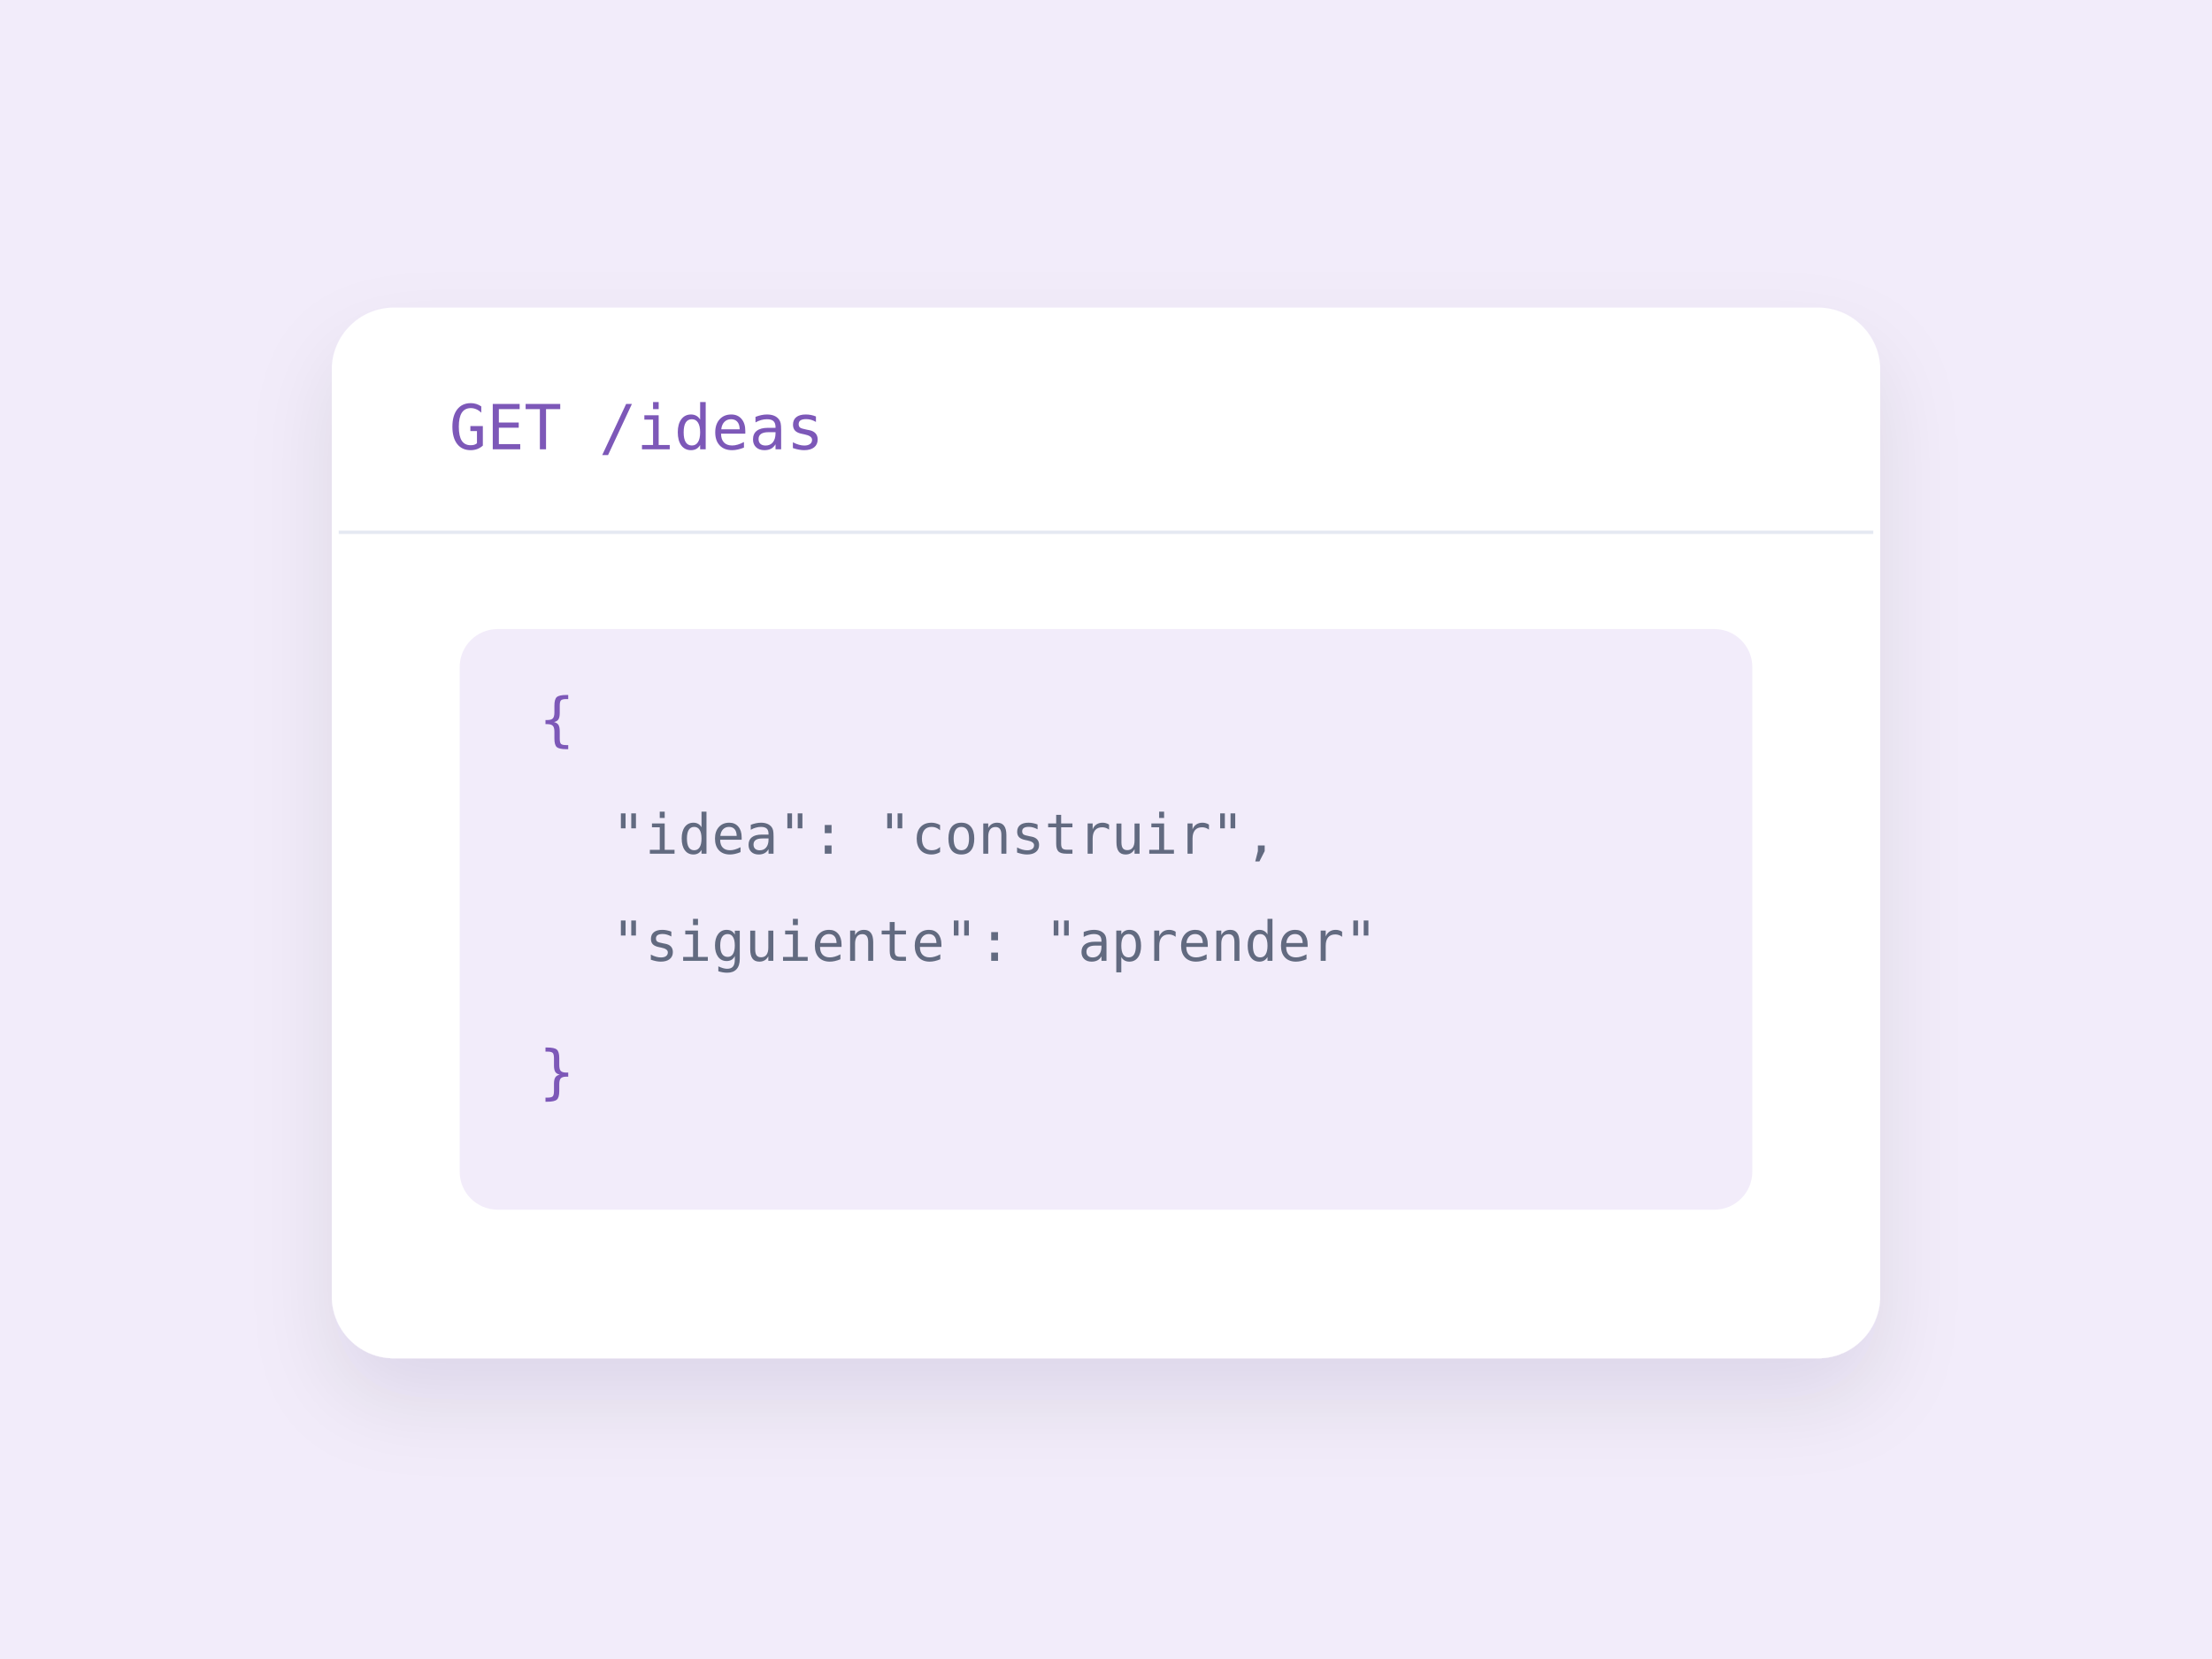
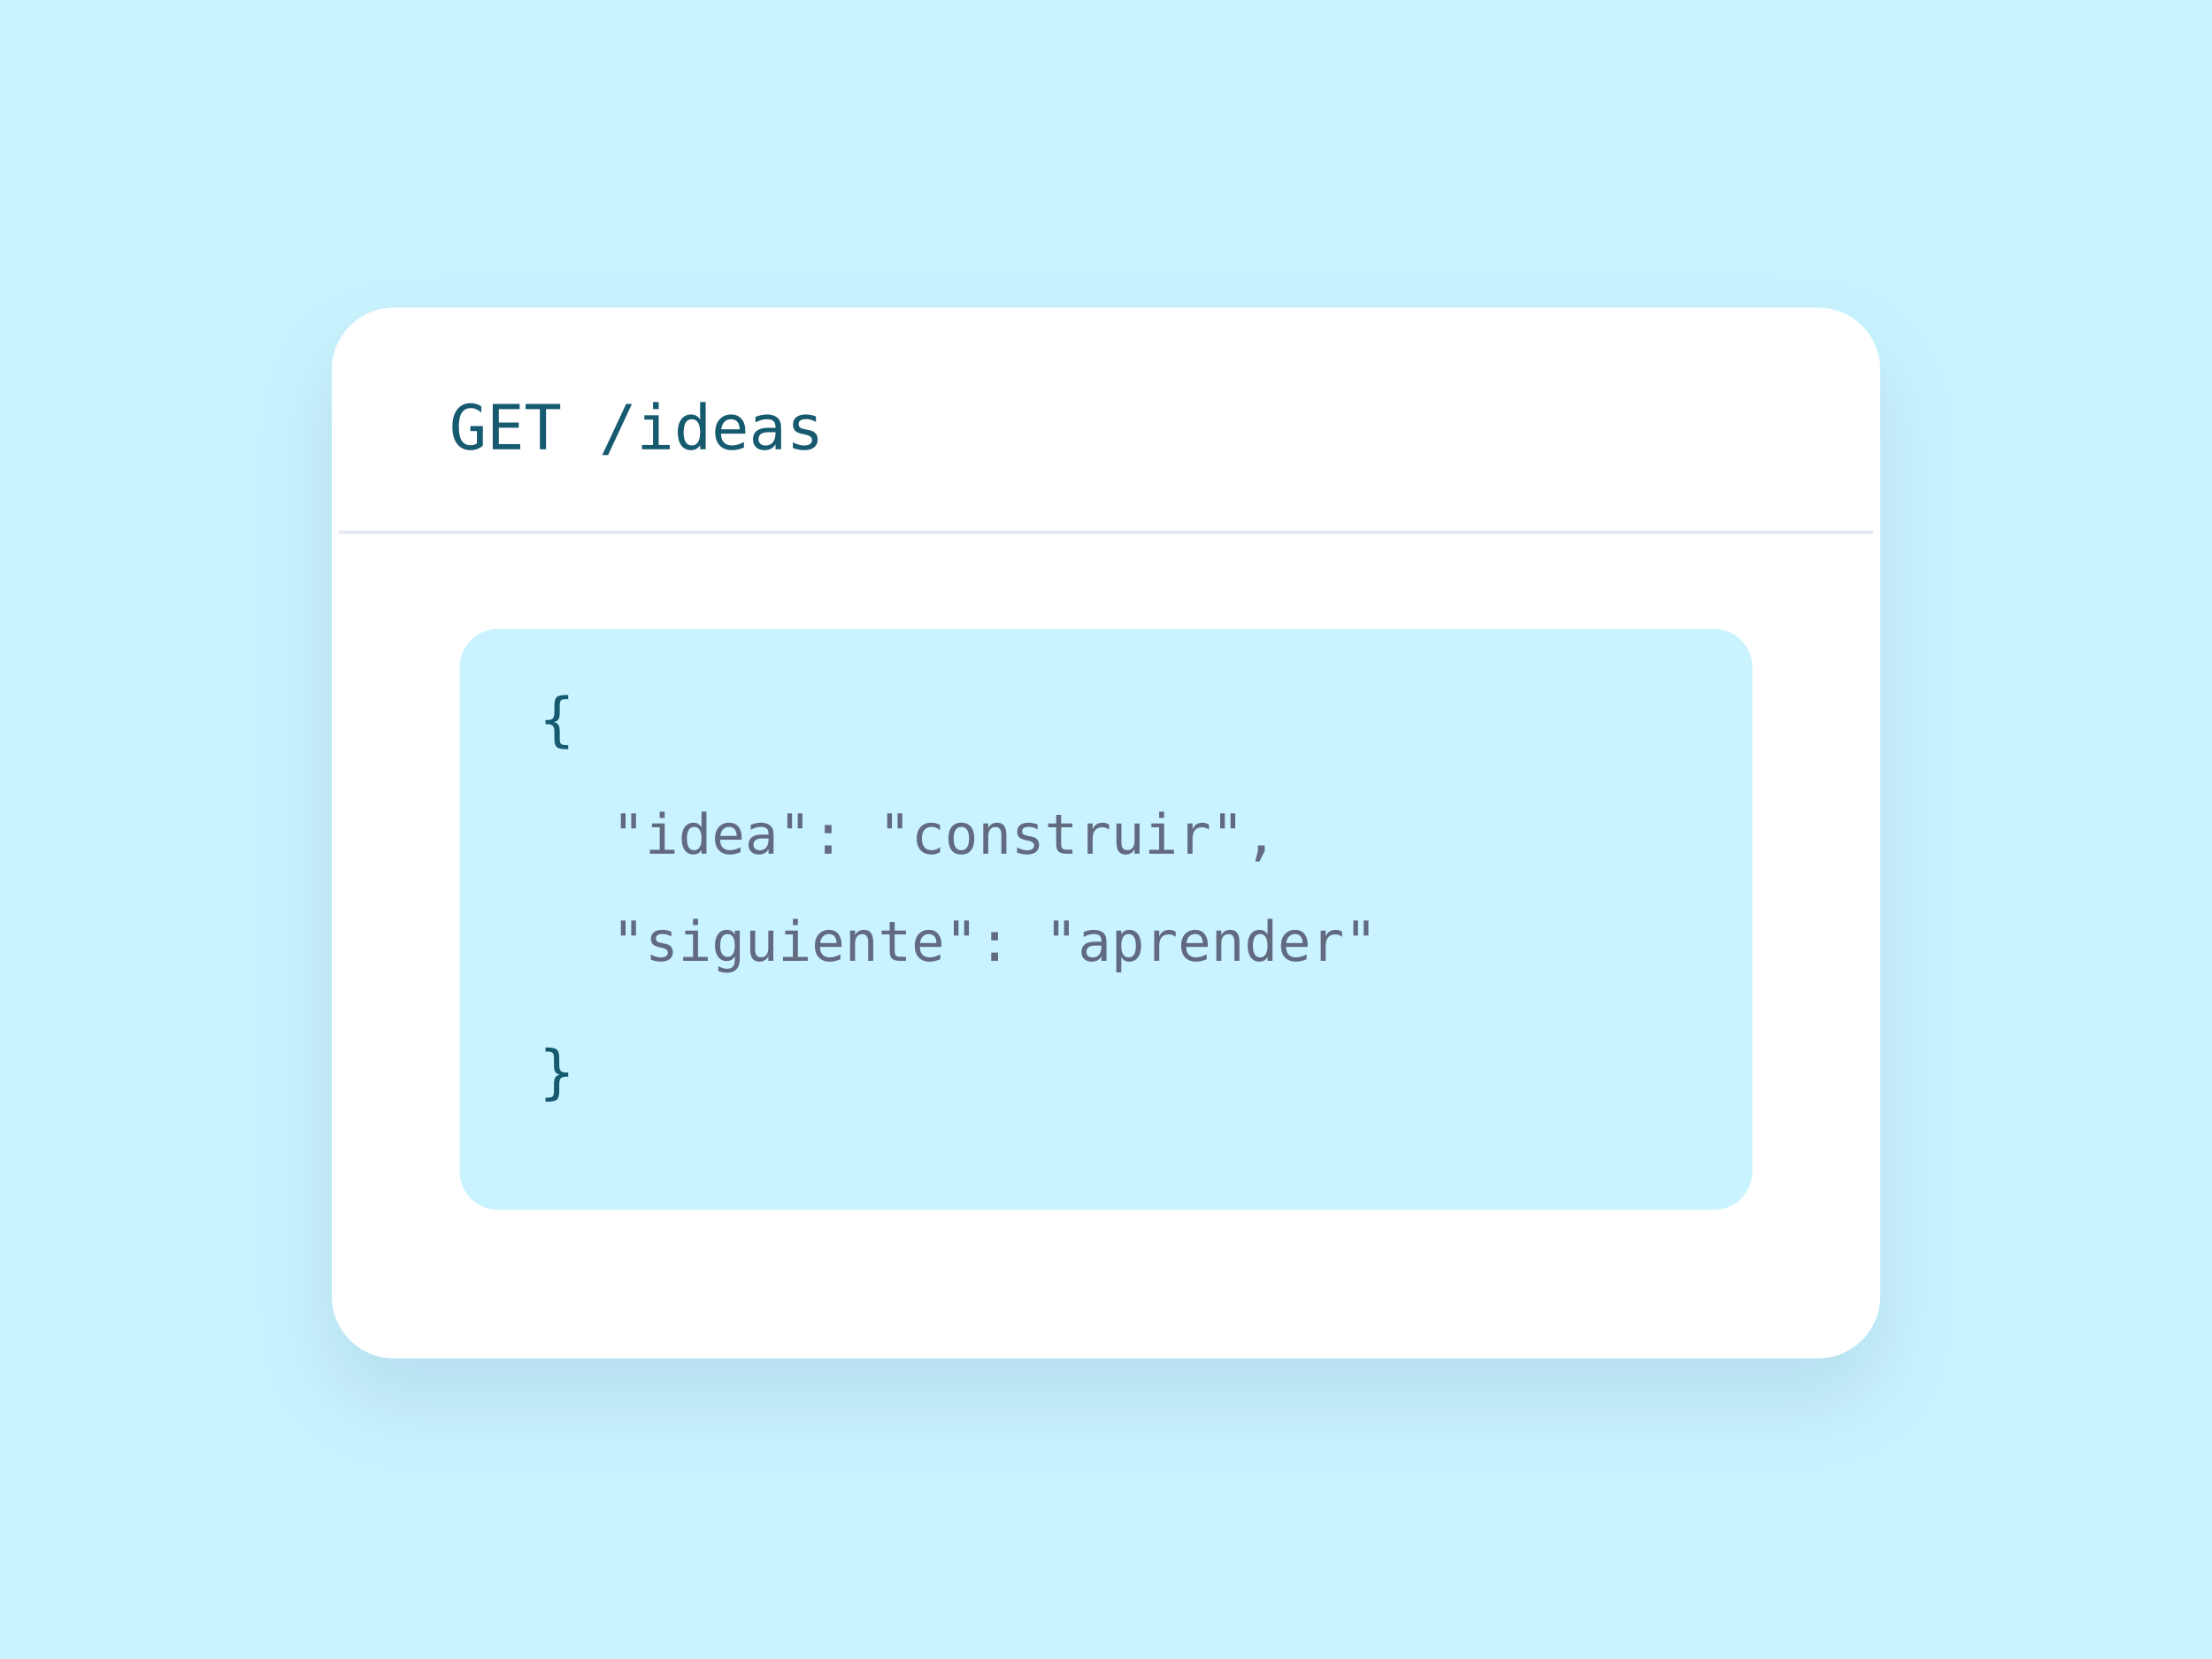
<svg xmlns="http://www.w3.org/2000/svg" width="640" height="480" viewBox="0 0 640 480">
  <defs>
    <filter id="shadow" x="-30%" y="-30%" width="160%" height="180%">
      <feDropShadow dx="0" dy="12" stdDeviation="12" flood-color="#192443" flood-opacity=".09" />
    </filter>
  </defs>
-   <rect width="640" height="480" fill="#F2ECFA" />
+   <rect width="640" height="480" fill="#C8F3FF" />
  <g filter="url(#shadow)">
    <rect x="96" y="89" width="448" height="304" rx="18" fill="white" />
-     <text x="130" y="130" fill="#7D59B8" font-family="monospace" font-size="18">GET /ideas</text>
+     <text x="130" y="130" fill="#175A70" font-family="monospace" font-size="18">GET /ideas</text>
    <path d="M98 154h444" stroke="#E5E9F2" />
-     <rect x="133" y="182" width="374" height="168" rx="11" fill="#F2ECFA" />
-     <text x="156" y="214" fill="#7D59B8" font-family="monospace" font-size="17">{</text>
+     <rect x="133" y="182" width="374" height="168" rx="11" fill="#C8F3FF" />
+     <text x="156" y="214" fill="#175A70" font-family="monospace" font-size="17">{</text>
    <text x="177" y="247" fill="#626B80" font-family="monospace" font-size="16">"idea": "construir",</text>
    <text x="177" y="278" fill="#626B80" font-family="monospace" font-size="16">"siguiente": "aprender"</text>
-     <text x="156" y="316" fill="#7D59B8" font-family="monospace" font-size="17">}</text>
+     <text x="156" y="316" fill="#175A70" font-family="monospace" font-size="17">}</text>
  </g>
</svg>
